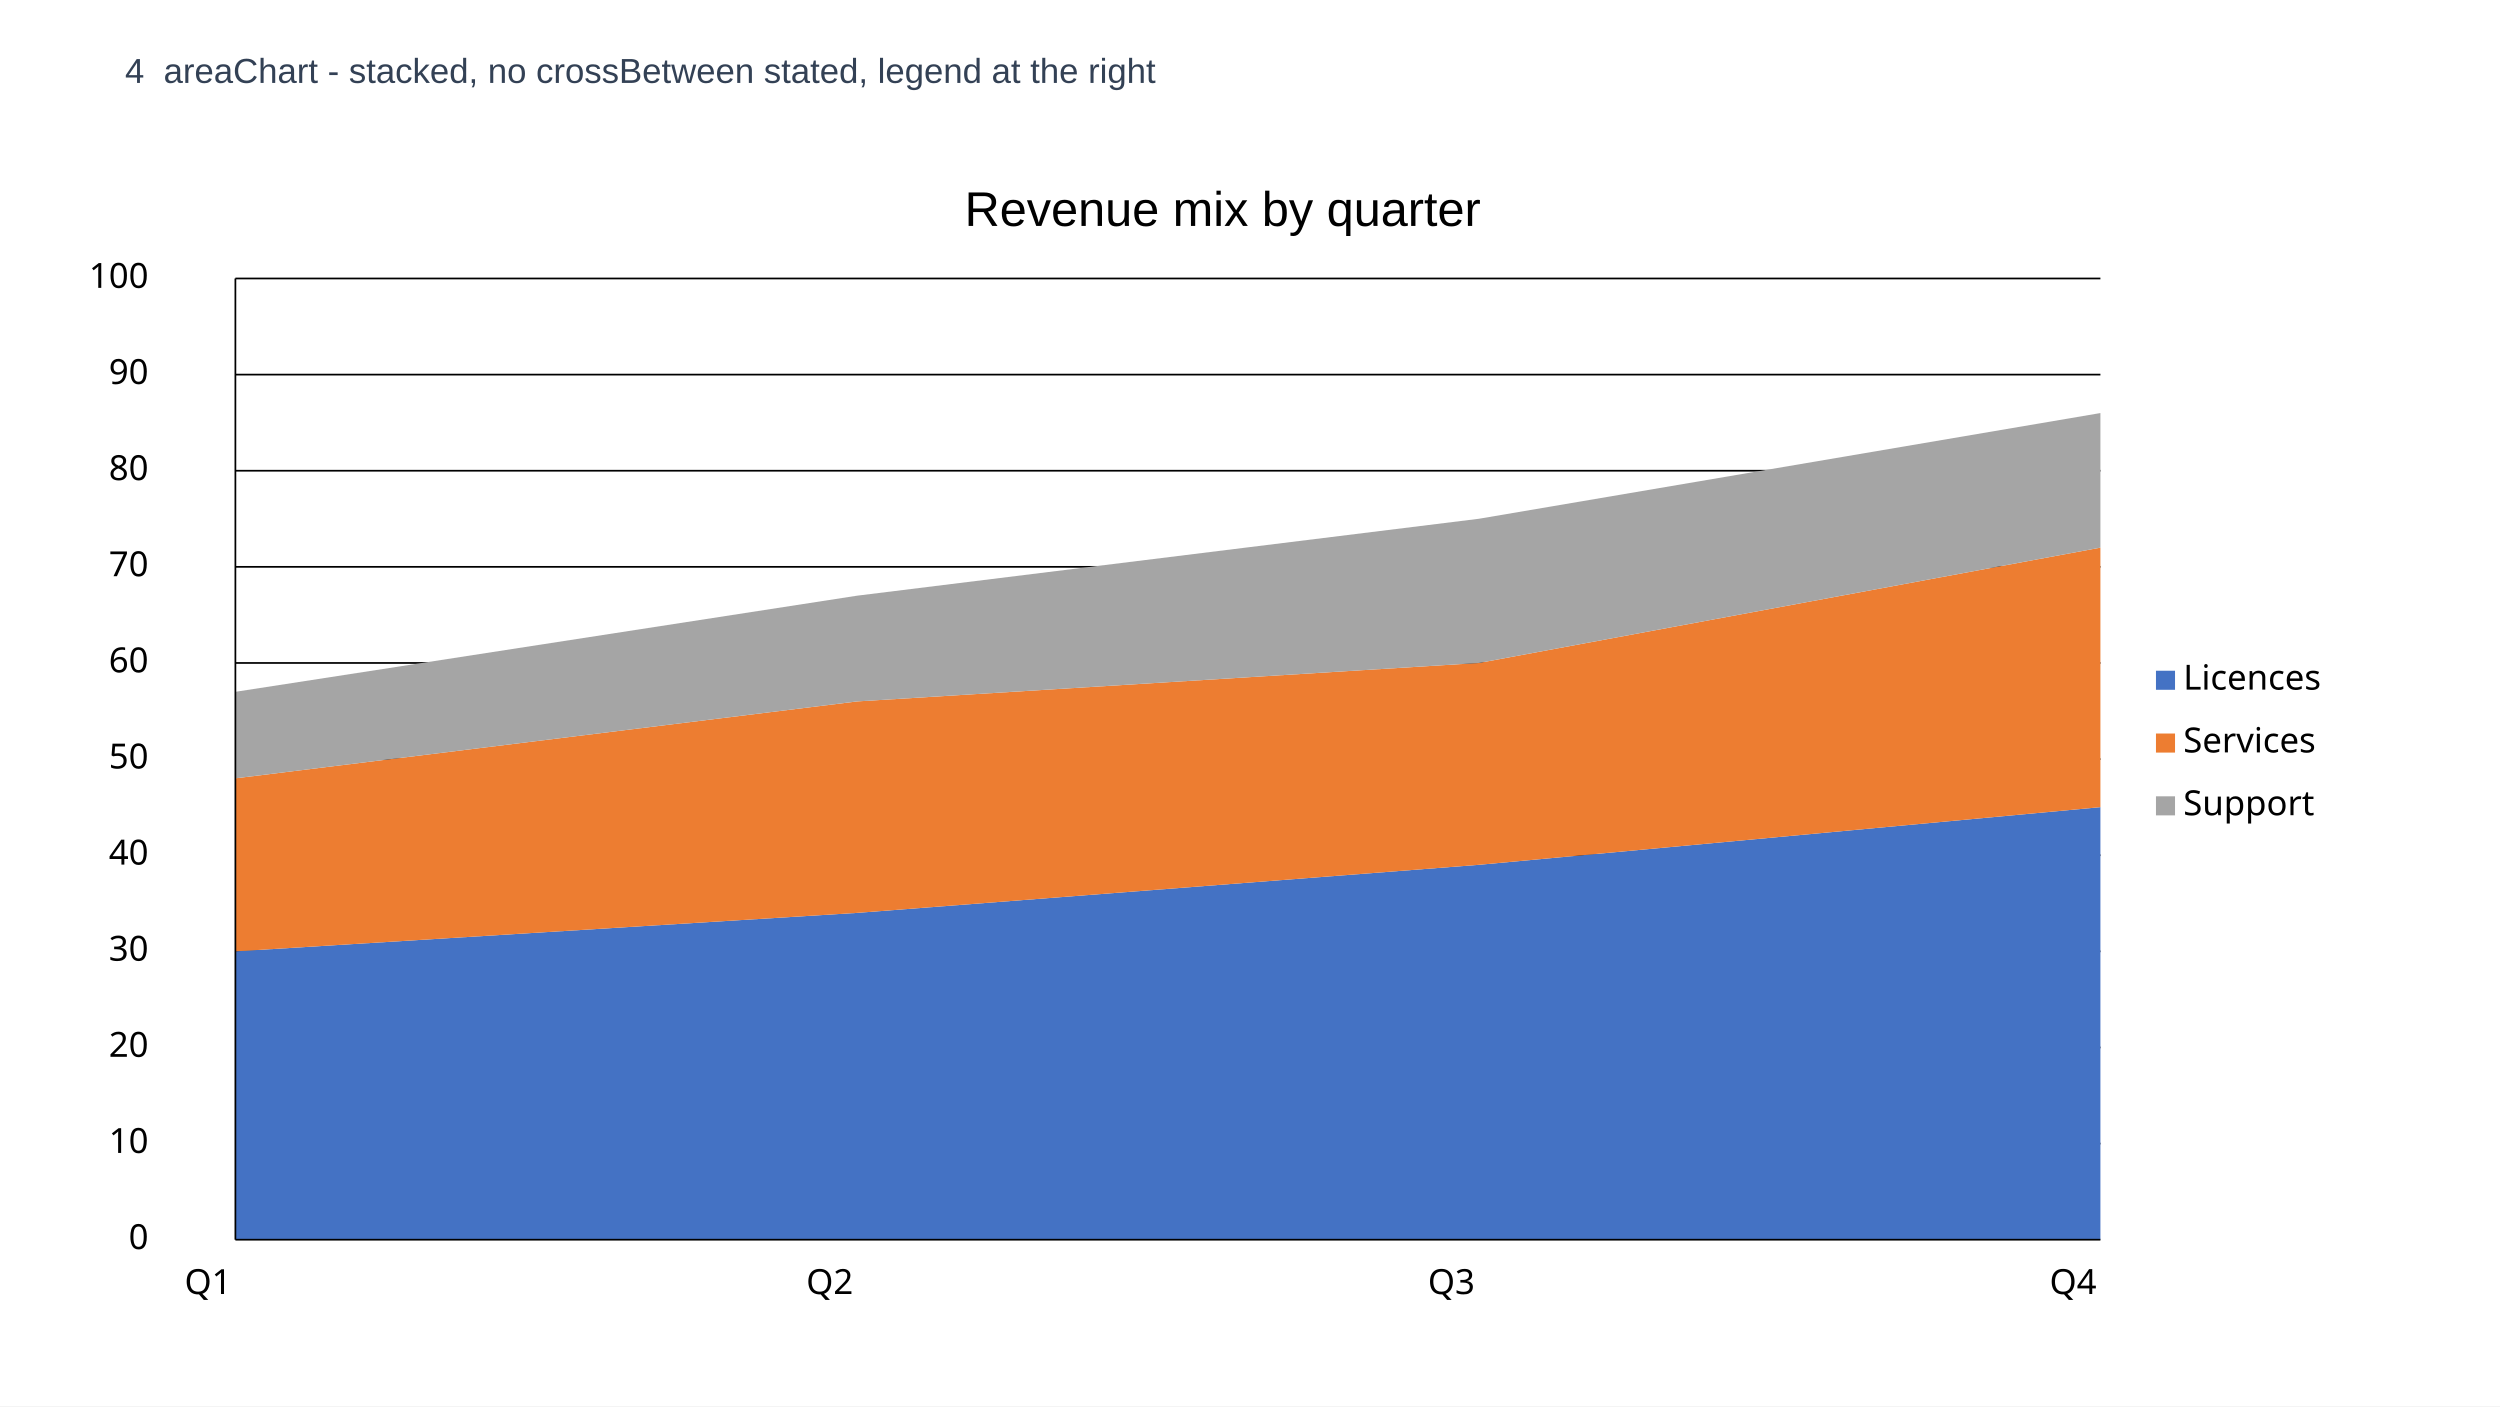
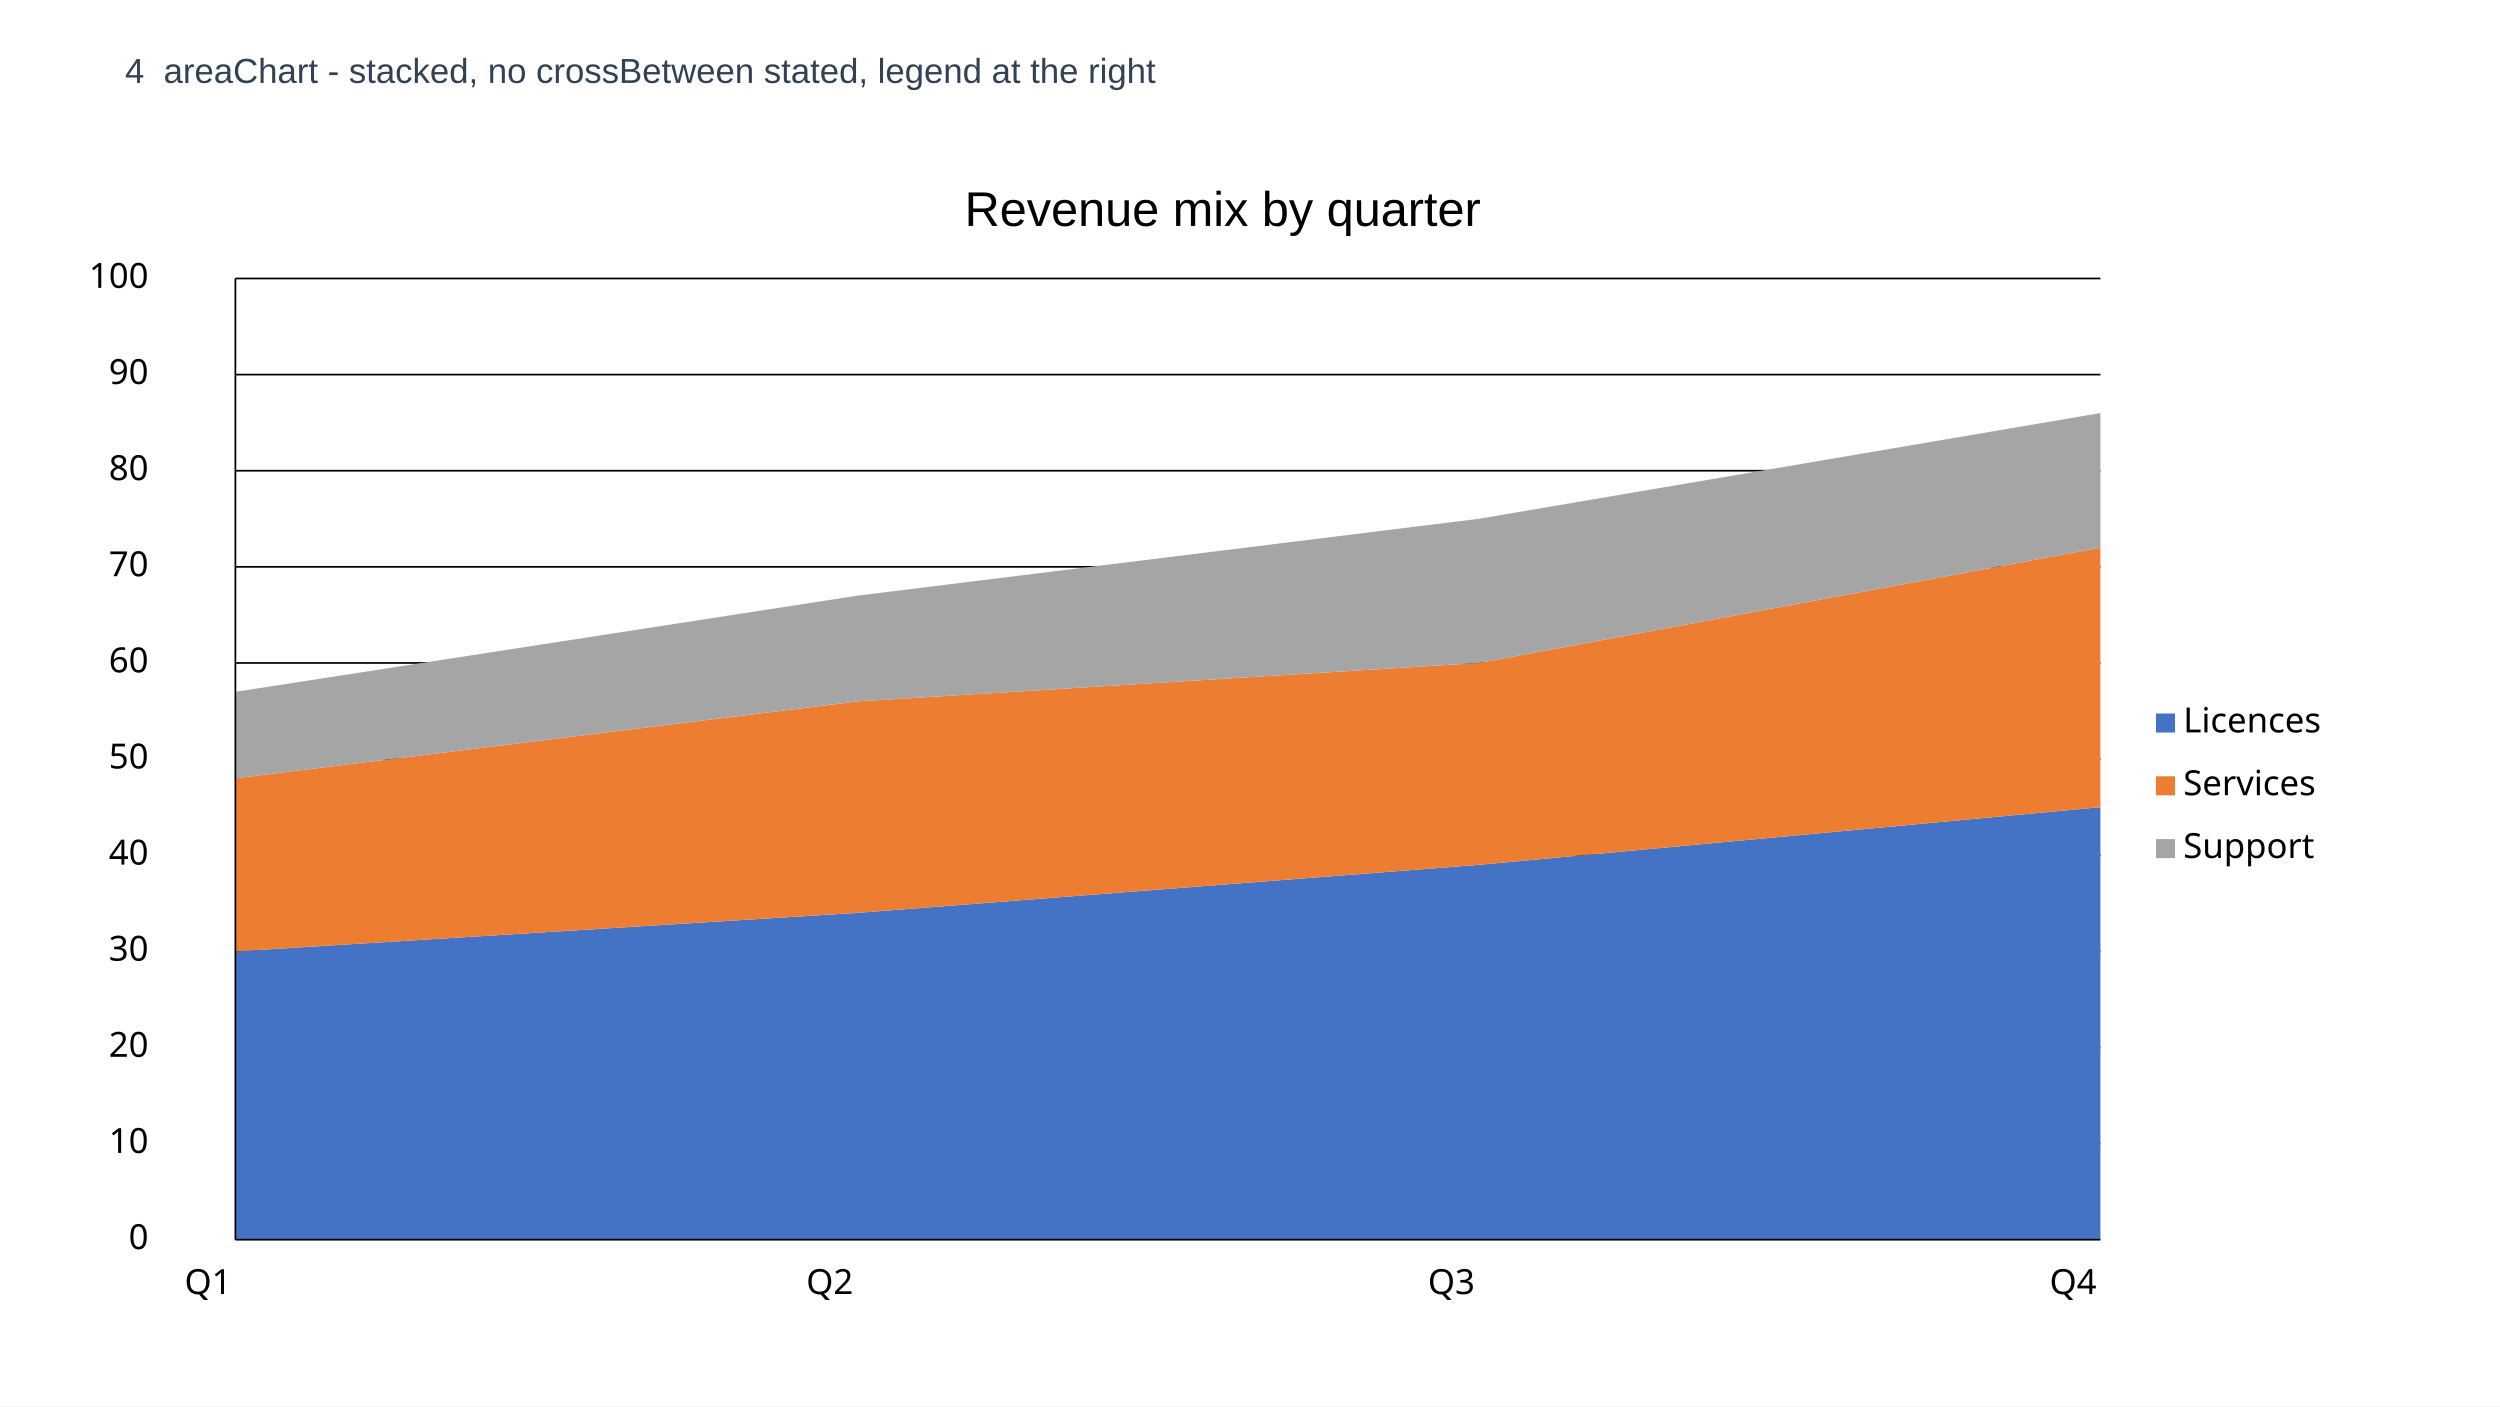
<svg xmlns="http://www.w3.org/2000/svg" viewBox="0 0 960 540" width="960" height="540">
  <rect width="960" height="540" fill="#ffffff" />
  <g role="img" aria-label="Caption" data-pptx-id="259.13" data-pptx-path="0" transform="translate(48, 18.667)">
    <rect fill="none" stroke="none" width="864" height="29.333" />
    <text x="0" y="13.174" xml:space="preserve">
      <tspan x="0" dy="0" text-anchor="start" font-size="13.333" font-family="Arial, Arimo, sans-serif" fill="#334155">4  areaChart - stacked, no crossBetween stated, legend at the right</tspan>
    </text>
  </g>
  <g role="img" aria-label="areaChart" data-pptx-id="259.103" data-pptx-path="1" transform="translate(48, 61.333) scale(1, 1) translate(0, 0)">
    <g transform="translate(0, 6.981)">
      <rect fill="none" stroke="none" width="864" height="31.281" />
      <text x="0" y="18.444" xml:space="preserve">
        <tspan x="432" dy="0" text-anchor="middle" font-size="18.667" font-family="Arial, Arimo, sans-serif">Revenue mix by quarter</tspan>
      </text>
    </g>
    <g transform="translate(42.39, 377.8)">
      <line stroke-width="0.667" stroke="#000000" fill="none" x1="0" y1="0" x2="716.167" y2="0" />
    </g>
    <g transform="translate(42.39, 340.89)">
      <line stroke-width="0.667" stroke="#000000" fill="none" x1="0" y1="0" x2="716.167" y2="0" />
    </g>
    <g transform="translate(42.39, 303.979)">
      <line stroke-width="0.667" stroke="#000000" fill="none" x1="0" y1="0" x2="716.167" y2="0" />
    </g>
    <g transform="translate(42.39, 267.068)">
      <line stroke-width="0.667" stroke="#000000" fill="none" x1="0" y1="0" x2="716.167" y2="0" />
    </g>
    <g transform="translate(42.39, 230.158)">
      <line stroke-width="0.667" stroke="#000000" fill="none" x1="0" y1="0" x2="716.167" y2="0" />
    </g>
    <g transform="translate(42.39, 193.247)">
      <line stroke-width="0.667" stroke="#000000" fill="none" x1="0" y1="0" x2="716.167" y2="0" />
    </g>
    <g transform="translate(42.39, 156.336)">
      <line stroke-width="0.667" stroke="#000000" fill="none" x1="0" y1="0" x2="716.167" y2="0" />
    </g>
    <g transform="translate(42.39, 119.426)">
      <line stroke-width="0.667" stroke="#000000" fill="none" x1="0" y1="0" x2="716.167" y2="0" />
    </g>
    <g transform="translate(42.39, 82.515)">
      <line stroke-width="0.667" stroke="#000000" fill="none" x1="0" y1="0" x2="716.167" y2="0" />
    </g>
    <g transform="translate(42.39, 45.604)">
      <line stroke-width="0.667" stroke="#000000" fill="none" x1="0" y1="0" x2="716.167" y2="0" />
    </g>
    <g transform="translate(42.39, 248.613)">
      <path fill="#4472c4" stroke="none" d="M 0 41.525 L 179.042 30.451 L 358.083 16.61 L 537.125 0 L 537.125 124.573 L 358.083 124.573 L 179.042 124.573 L 0 124.573 Z" transform="scale(1.333333, 1.333333)" />
    </g>
    <g transform="translate(42.39, 148.954)">
      <path fill="#ed7d31" stroke="none" d="M 0 66.439 L 179.042 44.293 L 358.083 33.22 L 537.125 0 L 537.125 74.744 L 358.083 91.354 L 179.042 105.195 L 0 116.269 Z" transform="scale(1.333333, 1.333333)" />
    </g>
    <g transform="translate(42.39, 97.279)">
      <path fill="#a5a5a5" stroke="none" d="M 0 80.281 L 179.042 52.598 L 358.083 30.451 L 537.125 0 L 537.125 38.756 L 358.083 71.976 L 179.042 83.049 L 0 105.195 Z" transform="scale(1.333333, 1.333333)" />
    </g>
    <g transform="translate(42.39, 45.604)">
      <line stroke-width="0.667" stroke="#000000" fill="none" x1="0" y1="0" x2="0" y2="369.107" />
    </g>
    <g transform="translate(42.39, 414.711)">
      <line stroke-width="0.667" stroke="#000000" fill="none" x1="0" y1="0" x2="716.167" y2="0" />
    </g>
    <g transform="translate(0, 406.067)">
      <rect fill="none" stroke="none" width="30.034" height="24.414" />
      <text x="0" y="12.243" xml:space="preserve">
        <tspan x="30.034" dy="0" text-anchor="end" font-size="13.333" font-family="Aptos, Carlito, sans-serif" fill="#000000">0</tspan>
      </text>
    </g>
    <g transform="translate(0, 369.157)">
      <rect fill="none" stroke="none" width="30.034" height="24.414" />
      <text x="0" y="12.243" xml:space="preserve">
        <tspan x="30.034" dy="0" text-anchor="end" font-size="13.333" font-family="Aptos, Carlito, sans-serif" fill="#000000">10</tspan>
      </text>
    </g>
    <g transform="translate(0, 332.246)">
      <rect fill="none" stroke="none" width="30.034" height="24.414" />
      <text x="0" y="12.243" xml:space="preserve">
        <tspan x="30.034" dy="0" text-anchor="end" font-size="13.333" font-family="Aptos, Carlito, sans-serif" fill="#000000">20</tspan>
      </text>
    </g>
    <g transform="translate(0, 295.335)">
      <rect fill="none" stroke="none" width="30.034" height="24.414" />
      <text x="0" y="12.243" xml:space="preserve">
        <tspan x="30.034" dy="0" text-anchor="end" font-size="13.333" font-family="Aptos, Carlito, sans-serif" fill="#000000">30</tspan>
      </text>
    </g>
    <g transform="translate(0, 258.425)">
      <rect fill="none" stroke="none" width="30.034" height="24.414" />
      <text x="0" y="12.243" xml:space="preserve">
        <tspan x="30.034" dy="0" text-anchor="end" font-size="13.333" font-family="Aptos, Carlito, sans-serif" fill="#000000">40</tspan>
      </text>
    </g>
    <g transform="translate(0, 221.514)">
      <rect fill="none" stroke="none" width="30.034" height="24.414" />
      <text x="0" y="12.243" xml:space="preserve">
        <tspan x="30.034" dy="0" text-anchor="end" font-size="13.333" font-family="Aptos, Carlito, sans-serif" fill="#000000">50</tspan>
      </text>
    </g>
    <g transform="translate(0, 184.603)">
      <rect fill="none" stroke="none" width="30.034" height="24.414" />
      <text x="0" y="12.243" xml:space="preserve">
        <tspan x="30.034" dy="0" text-anchor="end" font-size="13.333" font-family="Aptos, Carlito, sans-serif" fill="#000000">60</tspan>
      </text>
    </g>
    <g transform="translate(0, 147.693)">
      <rect fill="none" stroke="none" width="30.034" height="24.414" />
      <text x="0" y="12.243" xml:space="preserve">
        <tspan x="30.034" dy="0" text-anchor="end" font-size="13.333" font-family="Aptos, Carlito, sans-serif" fill="#000000">70</tspan>
      </text>
    </g>
    <g transform="translate(0, 110.782)">
      <rect fill="none" stroke="none" width="30.034" height="24.414" />
      <text x="0" y="12.243" xml:space="preserve">
        <tspan x="30.034" dy="0" text-anchor="end" font-size="13.333" font-family="Aptos, Carlito, sans-serif" fill="#000000">80</tspan>
      </text>
    </g>
    <g transform="translate(0, 73.871)">
      <rect fill="none" stroke="none" width="30.034" height="24.414" />
      <text x="0" y="12.243" xml:space="preserve">
        <tspan x="30.034" dy="0" text-anchor="end" font-size="13.333" font-family="Aptos, Carlito, sans-serif" fill="#000000">90</tspan>
      </text>
    </g>
    <g transform="translate(0, 36.961)">
      <rect fill="none" stroke="none" width="30.034" height="24.414" />
      <text x="0" y="12.243" xml:space="preserve">
        <tspan x="30.034" dy="0" text-anchor="end" font-size="13.333" font-family="Aptos, Carlito, sans-serif" fill="#000000">100</tspan>
      </text>
    </g>
    <g transform="translate(27.28, 423.333)">
      <rect fill="none" stroke="none" width="30.221" height="24.414" />
      <text x="0" y="12.243" xml:space="preserve">
        <tspan x="15.111" dy="0" text-anchor="middle" font-size="13.333" font-family="Aptos, Carlito, sans-serif" fill="#000000">Q1</tspan>
      </text>
    </g>
    <g transform="translate(266.002, 423.333)">
      <rect fill="none" stroke="none" width="30.221" height="24.414" />
      <text x="0" y="12.243" xml:space="preserve">
        <tspan x="15.111" dy="0" text-anchor="middle" font-size="13.333" font-family="Aptos, Carlito, sans-serif" fill="#000000">Q2</tspan>
      </text>
    </g>
    <g transform="translate(504.724, 423.333)">
      <rect fill="none" stroke="none" width="30.221" height="24.414" />
      <text x="0" y="12.243" xml:space="preserve">
        <tspan x="15.111" dy="0" text-anchor="middle" font-size="13.333" font-family="Aptos, Carlito, sans-serif" fill="#000000">Q3</tspan>
      </text>
    </g>
    <g transform="translate(743.447, 423.333)">
      <rect fill="none" stroke="none" width="30.221" height="24.414" />
      <text x="0" y="12.243" xml:space="preserve">
        <tspan x="15.111" dy="0" text-anchor="middle" font-size="13.333" font-family="Aptos, Carlito, sans-serif" fill="#000000">Q4</tspan>
      </text>
    </g>
-     <g transform="translate(779.891, 196.227)">
+     <g transform="translate(779.891, 212.647)">
      <rect fill="#4472c4" stroke="none" width="7.32" height="7.32" />
    </g>
-     <g transform="translate(790.371, 191.243)">
+     <g transform="translate(790.371, 207.664)">
      <rect fill="none" stroke="none" width="64.963" height="24.414" />
      <text x="0" y="12.243" xml:space="preserve">
        <tspan x="0" dy="0" text-anchor="start" font-size="13.333" font-family="Aptos, Carlito, sans-serif" fill="#000000">Licences</tspan>
      </text>
    </g>
-     <g transform="translate(779.891, 220.34)">
+     <g transform="translate(779.891, 236.76)">
      <rect fill="#ed7d31" stroke="none" width="7.32" height="7.32" />
    </g>
-     <g transform="translate(790.371, 215.357)">
+     <g transform="translate(790.371, 231.777)">
      <rect fill="none" stroke="none" width="62.077" height="24.414" />
      <text x="0" y="12.243" xml:space="preserve">
        <tspan x="0" dy="0" text-anchor="start" font-size="13.333" font-family="Aptos, Carlito, sans-serif" fill="#000000">Services</tspan>
      </text>
    </g>
-     <g transform="translate(779.891, 244.453)">
+     <g transform="translate(779.891, 260.874)">
      <rect fill="#a5a5a5" stroke="none" width="7.32" height="7.32" />
    </g>
-     <g transform="translate(790.371, 239.47)">
+     <g transform="translate(790.371, 255.89)">
      <rect fill="none" stroke="none" width="59.414" height="24.414" />
      <text x="0" y="12.243" xml:space="preserve">
        <tspan x="0" dy="0" text-anchor="start" font-size="13.333" font-family="Aptos, Carlito, sans-serif" fill="#000000">Support</tspan>
      </text>
    </g>
  </g>
</svg>
